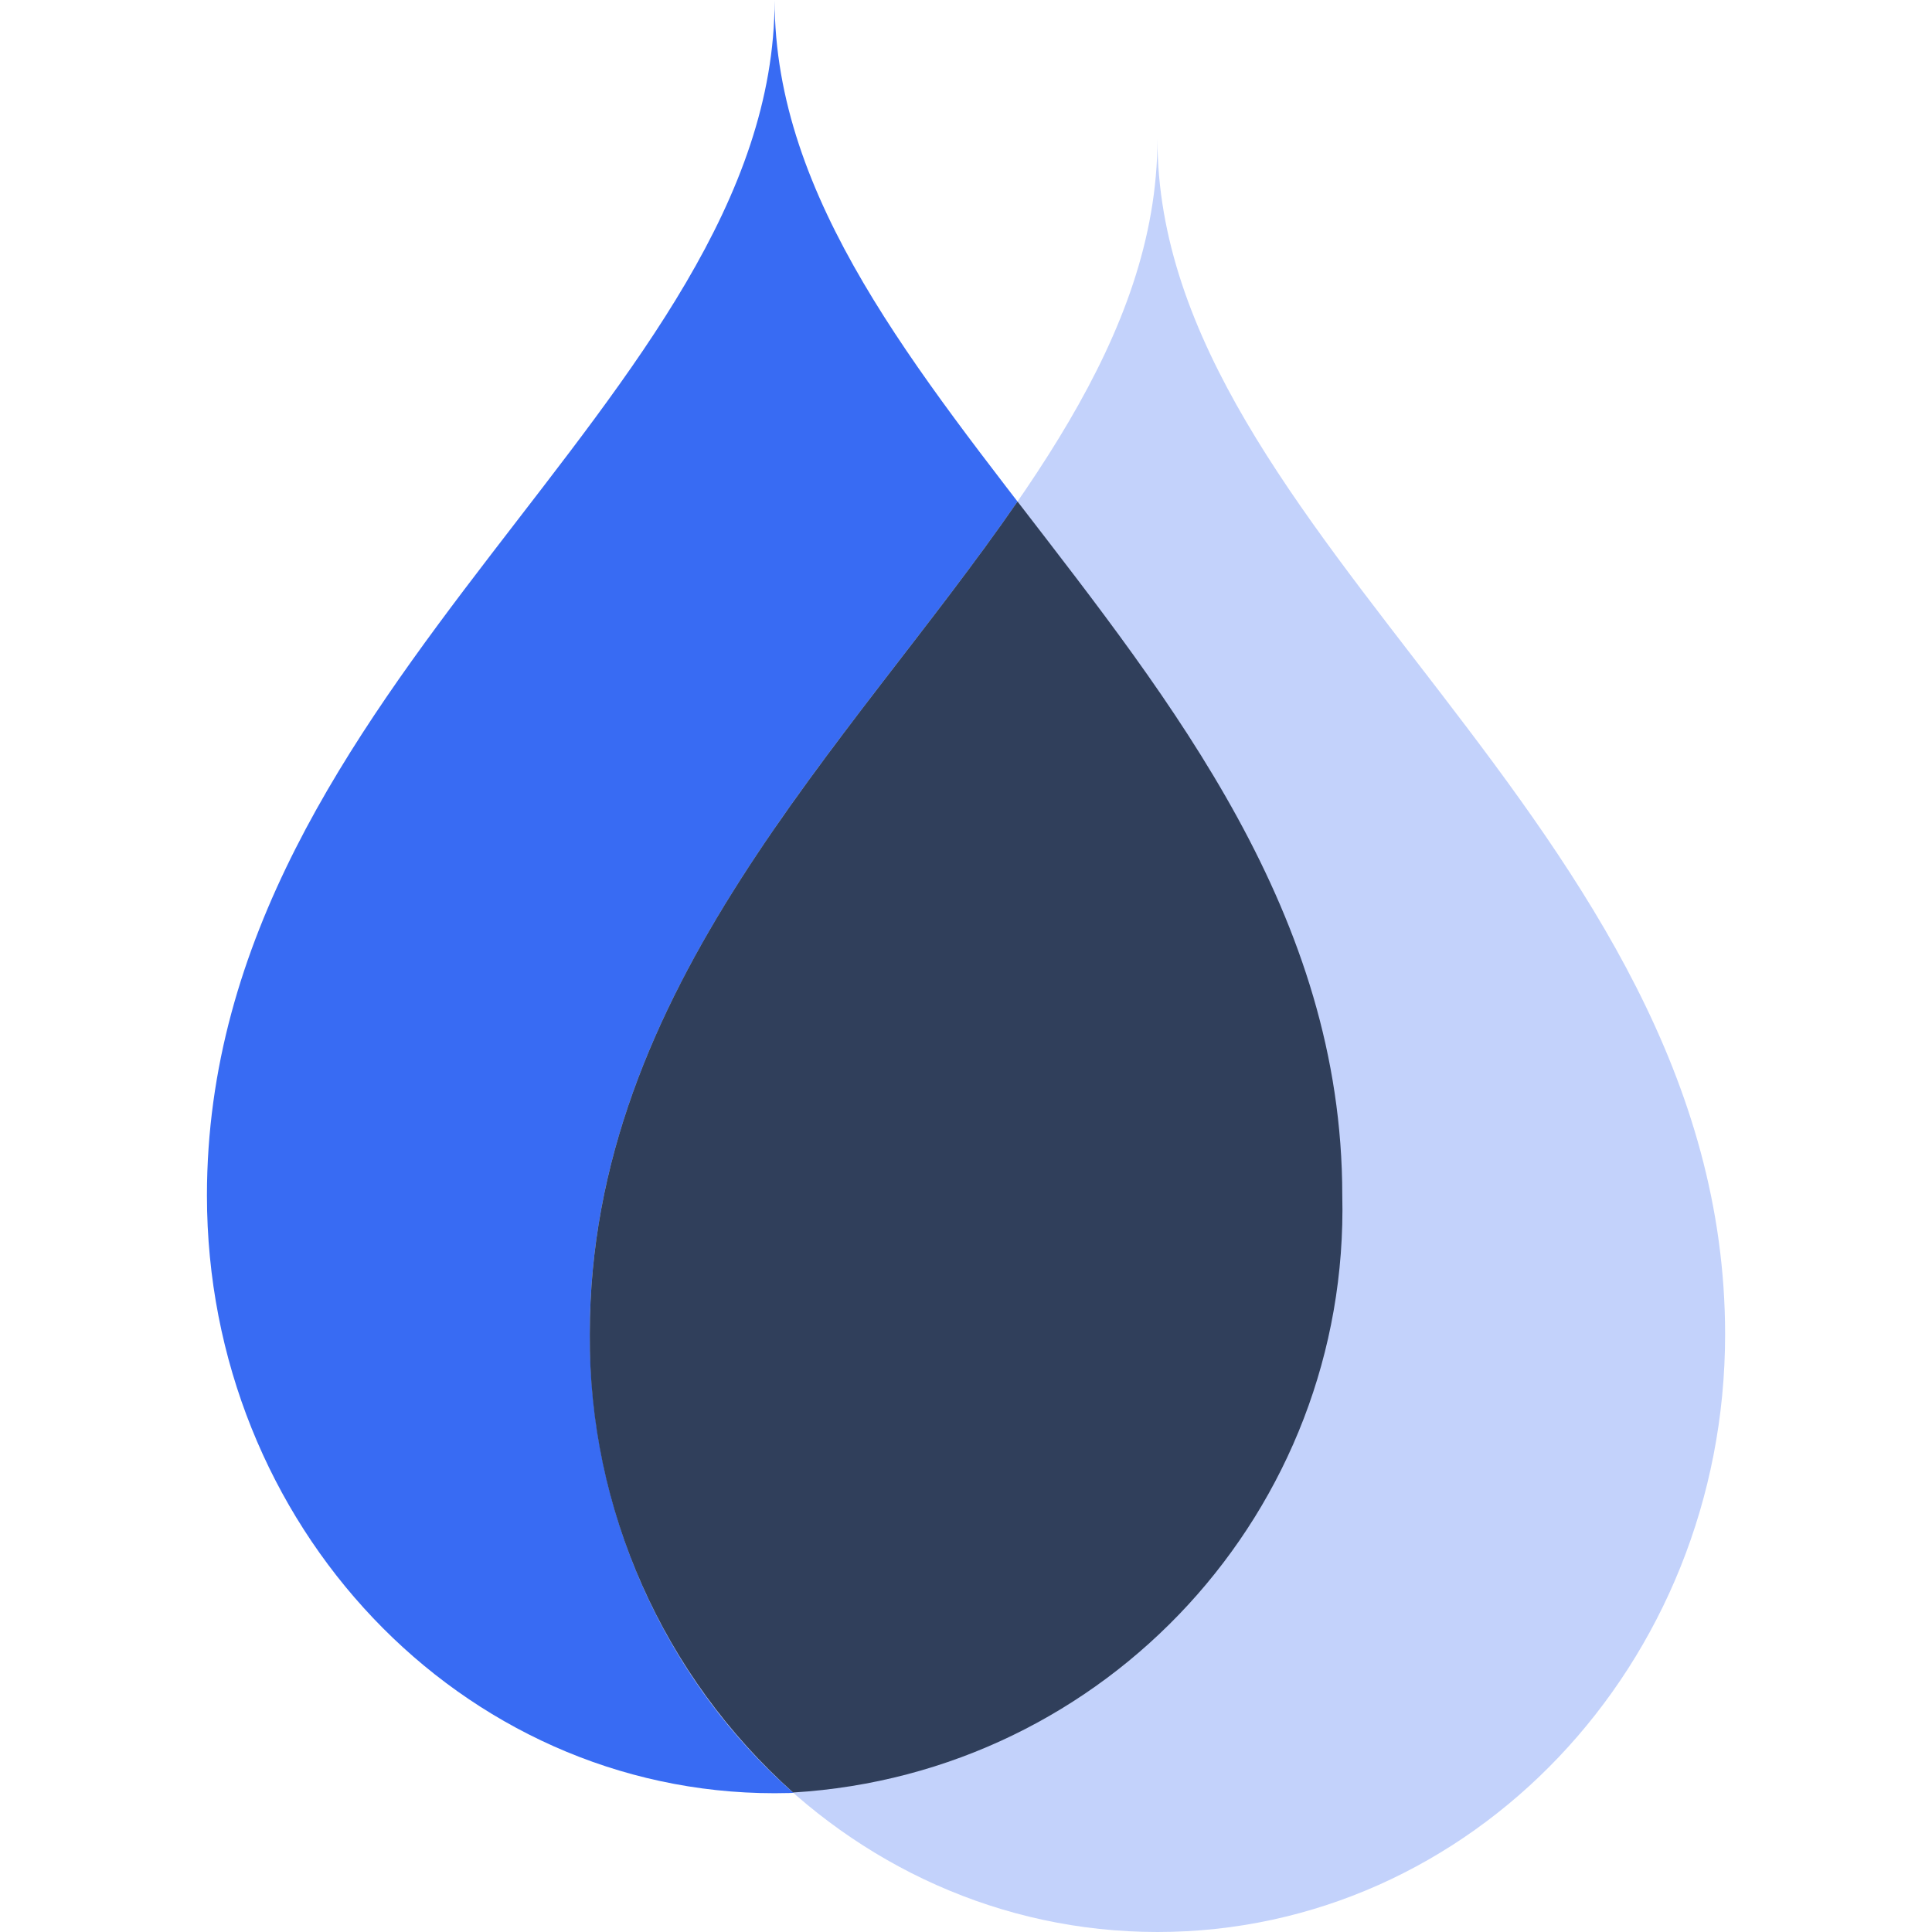
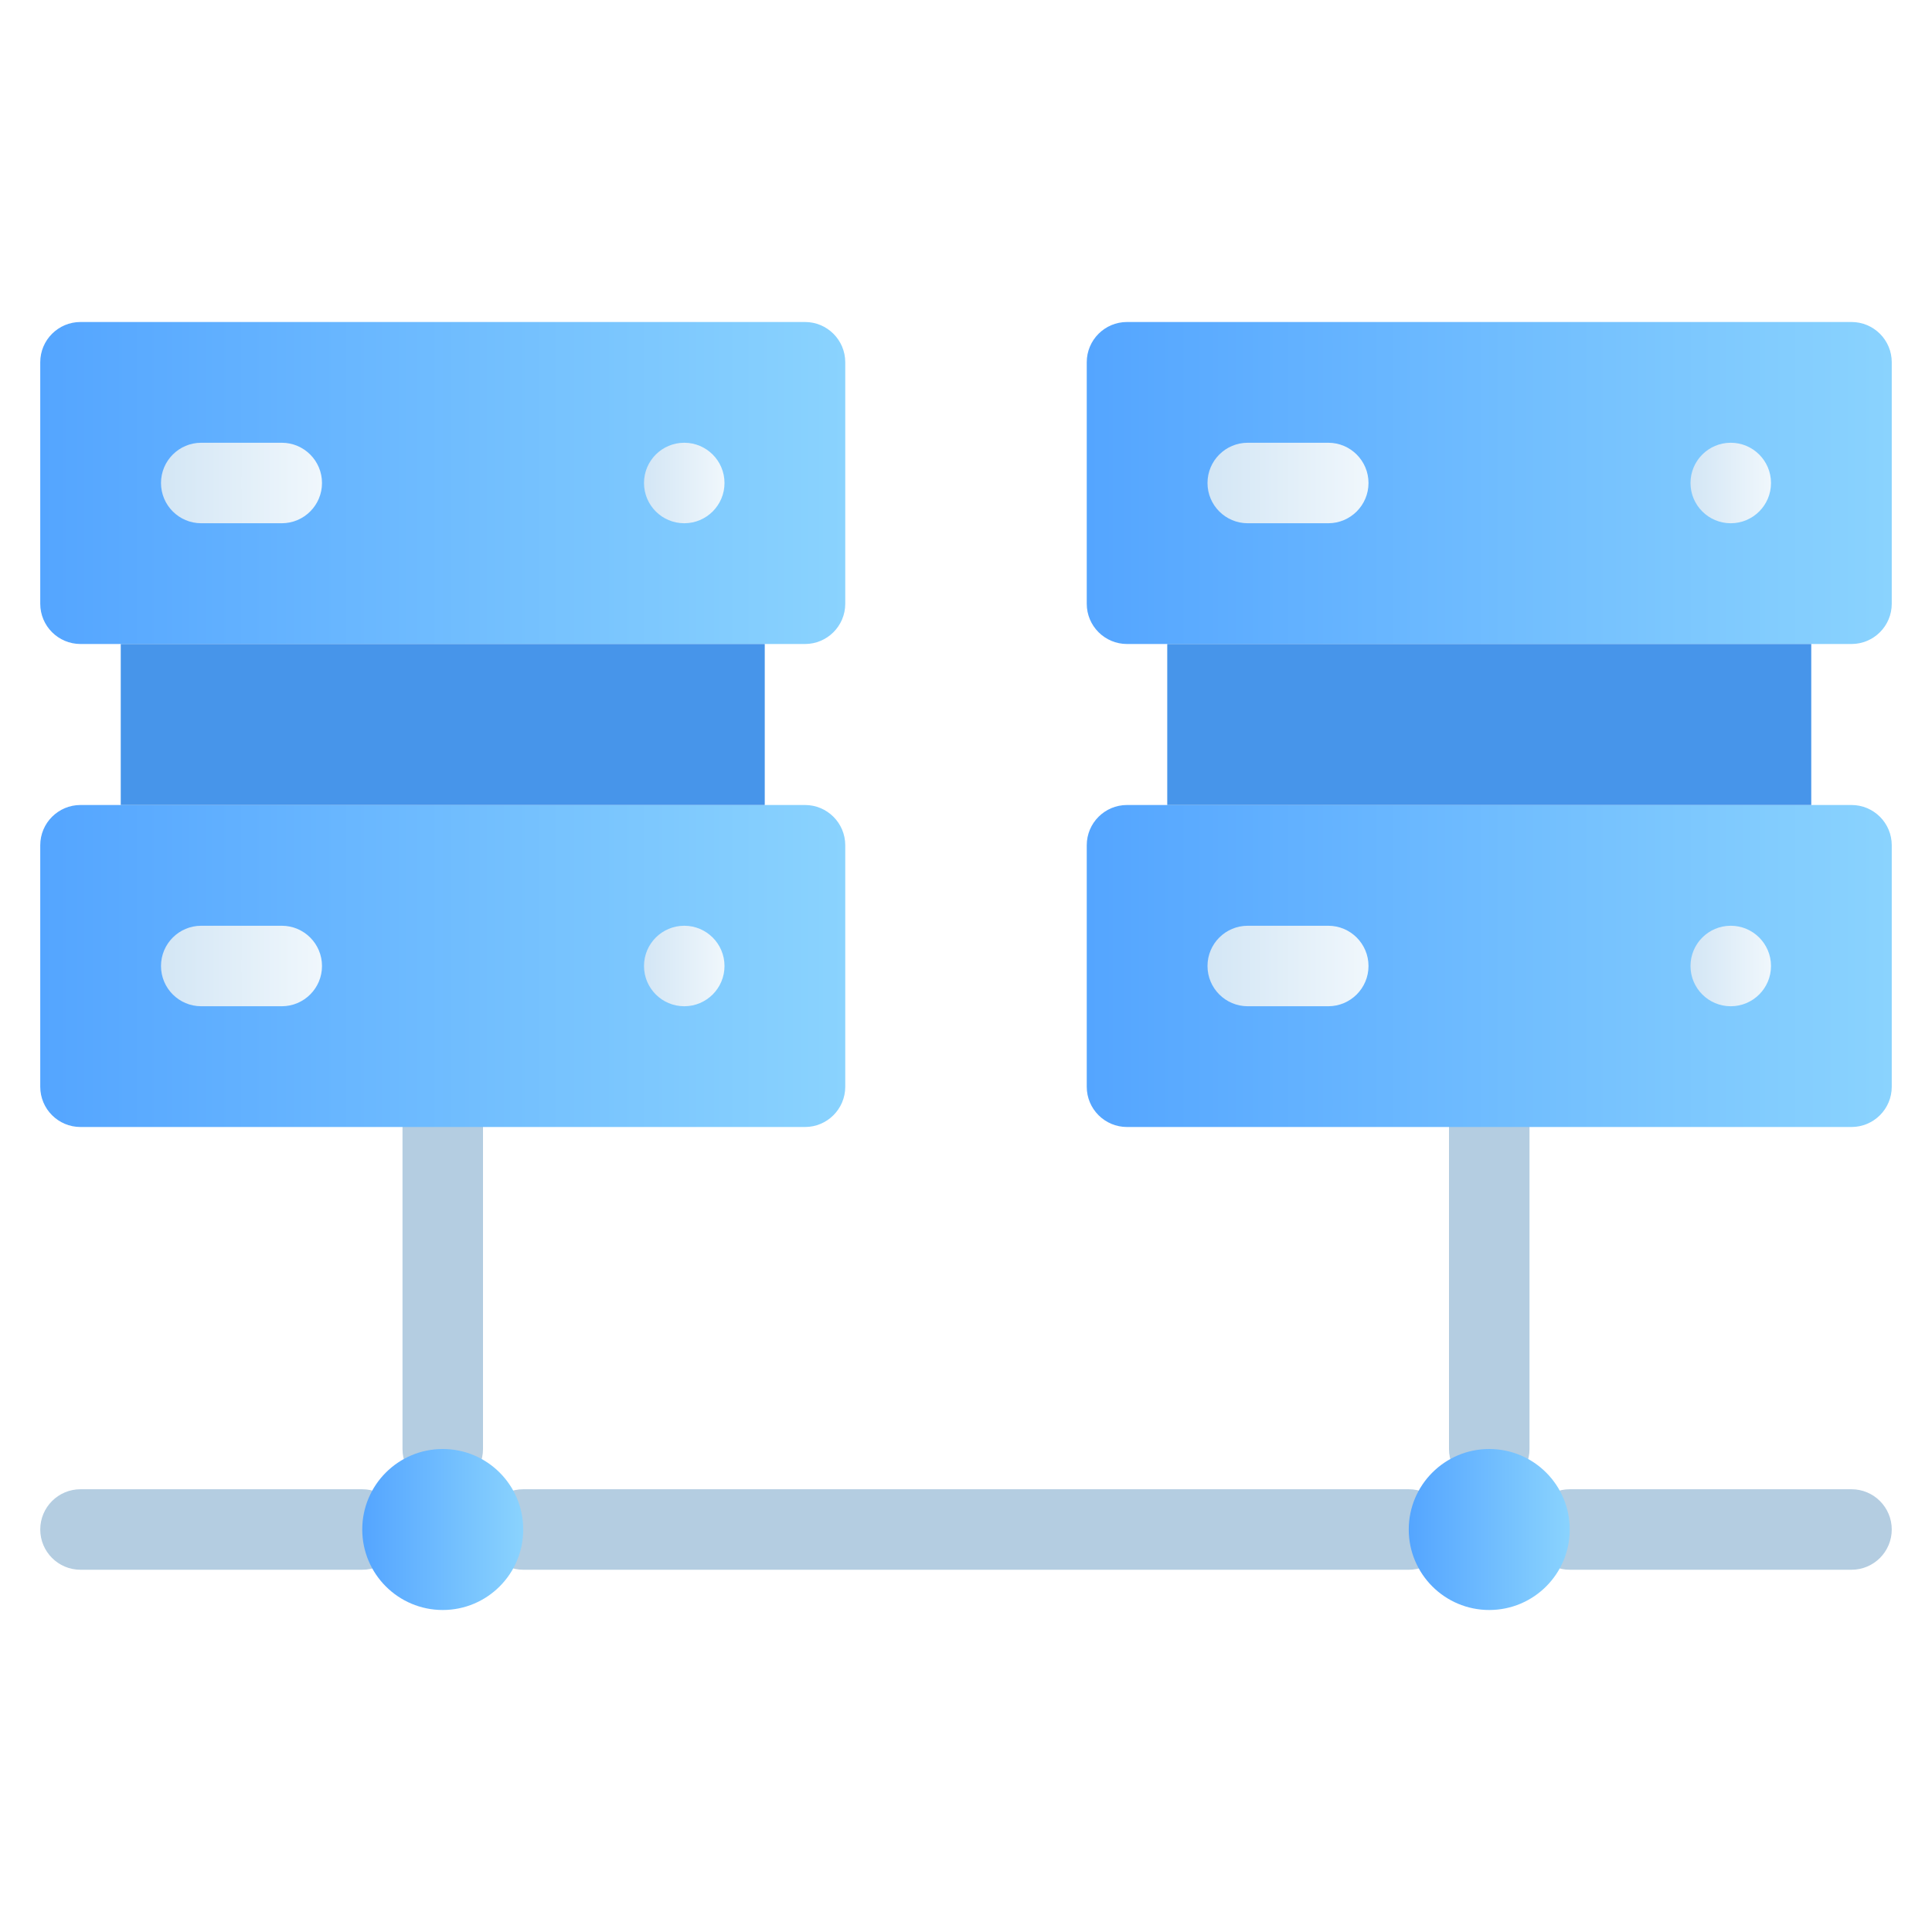
- <svg xmlns="http://www.w3.org/2000/svg" width="32" height="32" class="icon" viewBox="0 0 1024 1024">
-   <path fill="#386BF3" d="M410.558.109c0 210.974-300.876 361.752-300.876 633.548 0 174.943 134.704 316.787 300.876 316.787s300.877-141.817 300.877-316.787C711.408 361.752 410.558 210.974 410.558.109z" />
-   <path fill="#C3D2FB" d="M613.469 73.665c0 211.055-300.877 361.914-300.877 633.547C312.592 882.156 447.296 1024 613.47 1024s300.876-141.817 300.876-316.788C914.29 435.58 613.469 284.72 613.469 73.665z" />
-   <path fill="#303F5B" d="M312.592 707.212c0-183.713 137.636-312.171 226.723-441.39 81.702 106.112 172.12 218.74 172.12 367.726A309.755 309.755 0 0 1 420.36 950.064a323.114 323.114 0 0 1-107.769-242.852z" />
+ <svg xmlns="http://www.w3.org/2000/svg" xmlns:xlink="http://www.w3.org/1999/xlink" viewBox="0 0 48 48">
+   <defs>
+     <style>.cls-1{fill:#b4cde1;}.cls-2{fill:url(#linear-gradient);}.cls-3{fill:url(#linear-gradient-2);}.cls-4{fill:#4795ea;}.cls-5{fill:url(#linear-gradient-3);}.cls-6{fill:url(#linear-gradient-4);}.cls-7{fill:url(#linear-gradient-5);}.cls-8{fill:url(#linear-gradient-6);}.cls-9{fill:url(#linear-gradient-7);}.cls-10{fill:url(#linear-gradient-8);}.cls-11{fill:url(#linear-gradient-9);}.cls-12{fill:url(#linear-gradient-10);}.cls-13{fill:url(#linear-gradient-11);}.cls-14{fill:url(#linear-gradient-12);}.cls-15{fill:url(#linear-gradient-13);}.cls-16{fill:url(#linear-gradient-14);}</style>
+     <linearGradient id="linear-gradient" x1="1" y1="12" x2="21" y2="12" gradientUnits="userSpaceOnUse">
+       <stop offset="0" stop-color="#54a5ff" />
+       <stop offset="1" stop-color="#8ad3fe" />
+     </linearGradient>
+     <linearGradient id="linear-gradient-2" y1="24" y2="24" xlink:href="#linear-gradient" />
+     <linearGradient id="linear-gradient-3" x1="4.01" y1="12" x2="7.99" y2="12" gradientUnits="userSpaceOnUse">
+       <stop offset="0" stop-color="#d3e6f5" />
+       <stop offset="1" stop-color="#f0f7fc" />
+     </linearGradient>
+     <linearGradient id="linear-gradient-4" x1="4.01" y1="24" x2="7.99" y2="24" xlink:href="#linear-gradient-3" />
+     <linearGradient id="linear-gradient-5" x1="16" x2="18" xlink:href="#linear-gradient-3" />
+     <linearGradient id="linear-gradient-6" x1="16" y1="24" x2="18" y2="24" xlink:href="#linear-gradient-3" />
+     <linearGradient id="linear-gradient-7" x1="27" y1="12" x2="47" y2="12" xlink:href="#linear-gradient" />
+     <linearGradient id="linear-gradient-8" x1="27" y1="24" x2="47" y2="24" xlink:href="#linear-gradient" />
+     <linearGradient id="linear-gradient-9" x1="30.01" x2="33.99" xlink:href="#linear-gradient-3" />
+     <linearGradient id="linear-gradient-10" x1="30.01" y1="24" x2="33.99" y2="24" xlink:href="#linear-gradient-3" />
+     <linearGradient id="linear-gradient-11" x1="42" x2="44" xlink:href="#linear-gradient-3" />
+     <linearGradient id="linear-gradient-12" x1="42" y1="24" x2="44" y2="24" xlink:href="#linear-gradient-3" />
+     <linearGradient id="linear-gradient-13" x1="9" y1="38" x2="13" y2="38" xlink:href="#linear-gradient" />
+     <linearGradient id="linear-gradient-14" x1="35" y1="38" x2="39" y2="38" xlink:href="#linear-gradient" />
+   </defs>
+   <g id="Server_Network" data-name="Server Network">
+     <path class="cls-1" d="M36,36V28a1,1,0,0,1,2,0v8A1,1,0,0,1,36,36Z" />
+     <path class="cls-1" d="M10,36V28a1,1,0,0,1,2,0v8A1,1,0,0,1,10,36Z" />
+     <path class="cls-1" d="M35,39H13a1,1,0,0,1,0-2H35A1,1,0,0,1,35,39Z" />
+     <path class="cls-1" d="M46,39H39a1,1,0,0,1,0-2h7A1,1,0,0,1,46,39Z" />
+     <path class="cls-1" d="M9,39H2a1,1,0,0,1,0-2H9A1,1,0,0,1,9,39Z" />
+     <rect class="cls-2" x="1" y="8" width="20" height="8" rx="1" />
+     <rect class="cls-3" x="1" y="20" width="20" height="8" rx="1" />
+     <rect class="cls-4" x="3" y="16" width="16" height="4" />
+     <path class="cls-5" d="M7,13H5a1,1,0,0,1,0-2H7A1,1,0,0,1,7,13Z" />
+     <path class="cls-6" d="M7,25H5a1,1,0,0,1,0-2H7A1,1,0,0,1,7,25Z" />
+     <path class="cls-7" d="M18,12a1,1,0,0,0-2,0A1,1,0,0,0,18,12Z" />
+     <path class="cls-8" d="M18,24a1,1,0,0,0-2,0A1,1,0,0,0,18,24Z" />
+     <rect class="cls-9" x="27" y="8" width="20" height="8" rx="1" />
+     <rect class="cls-10" x="27" y="20" width="20" height="8" rx="1" />
+     <rect class="cls-4" x="29" y="16" width="16" height="4" />
+     <path class="cls-11" d="M33,13H31a1,1,0,0,1,0-2h2A1,1,0,0,1,33,13Z" />
+     <path class="cls-12" d="M33,25H31a1,1,0,0,1,0-2h2A1,1,0,0,1,33,25Z" />
+     <path class="cls-13" d="M44,12a1,1,0,0,0-2,0A1,1,0,0,0,44,12Z" />
+     <path class="cls-14" d="M44,24a1,1,0,0,0-2,0A1,1,0,0,0,44,24Z" />
+     <circle class="cls-15" cx="11" cy="38" r="2" />
+     <circle class="cls-16" cx="37" cy="38" r="2" />
+   </g>
</svg>
